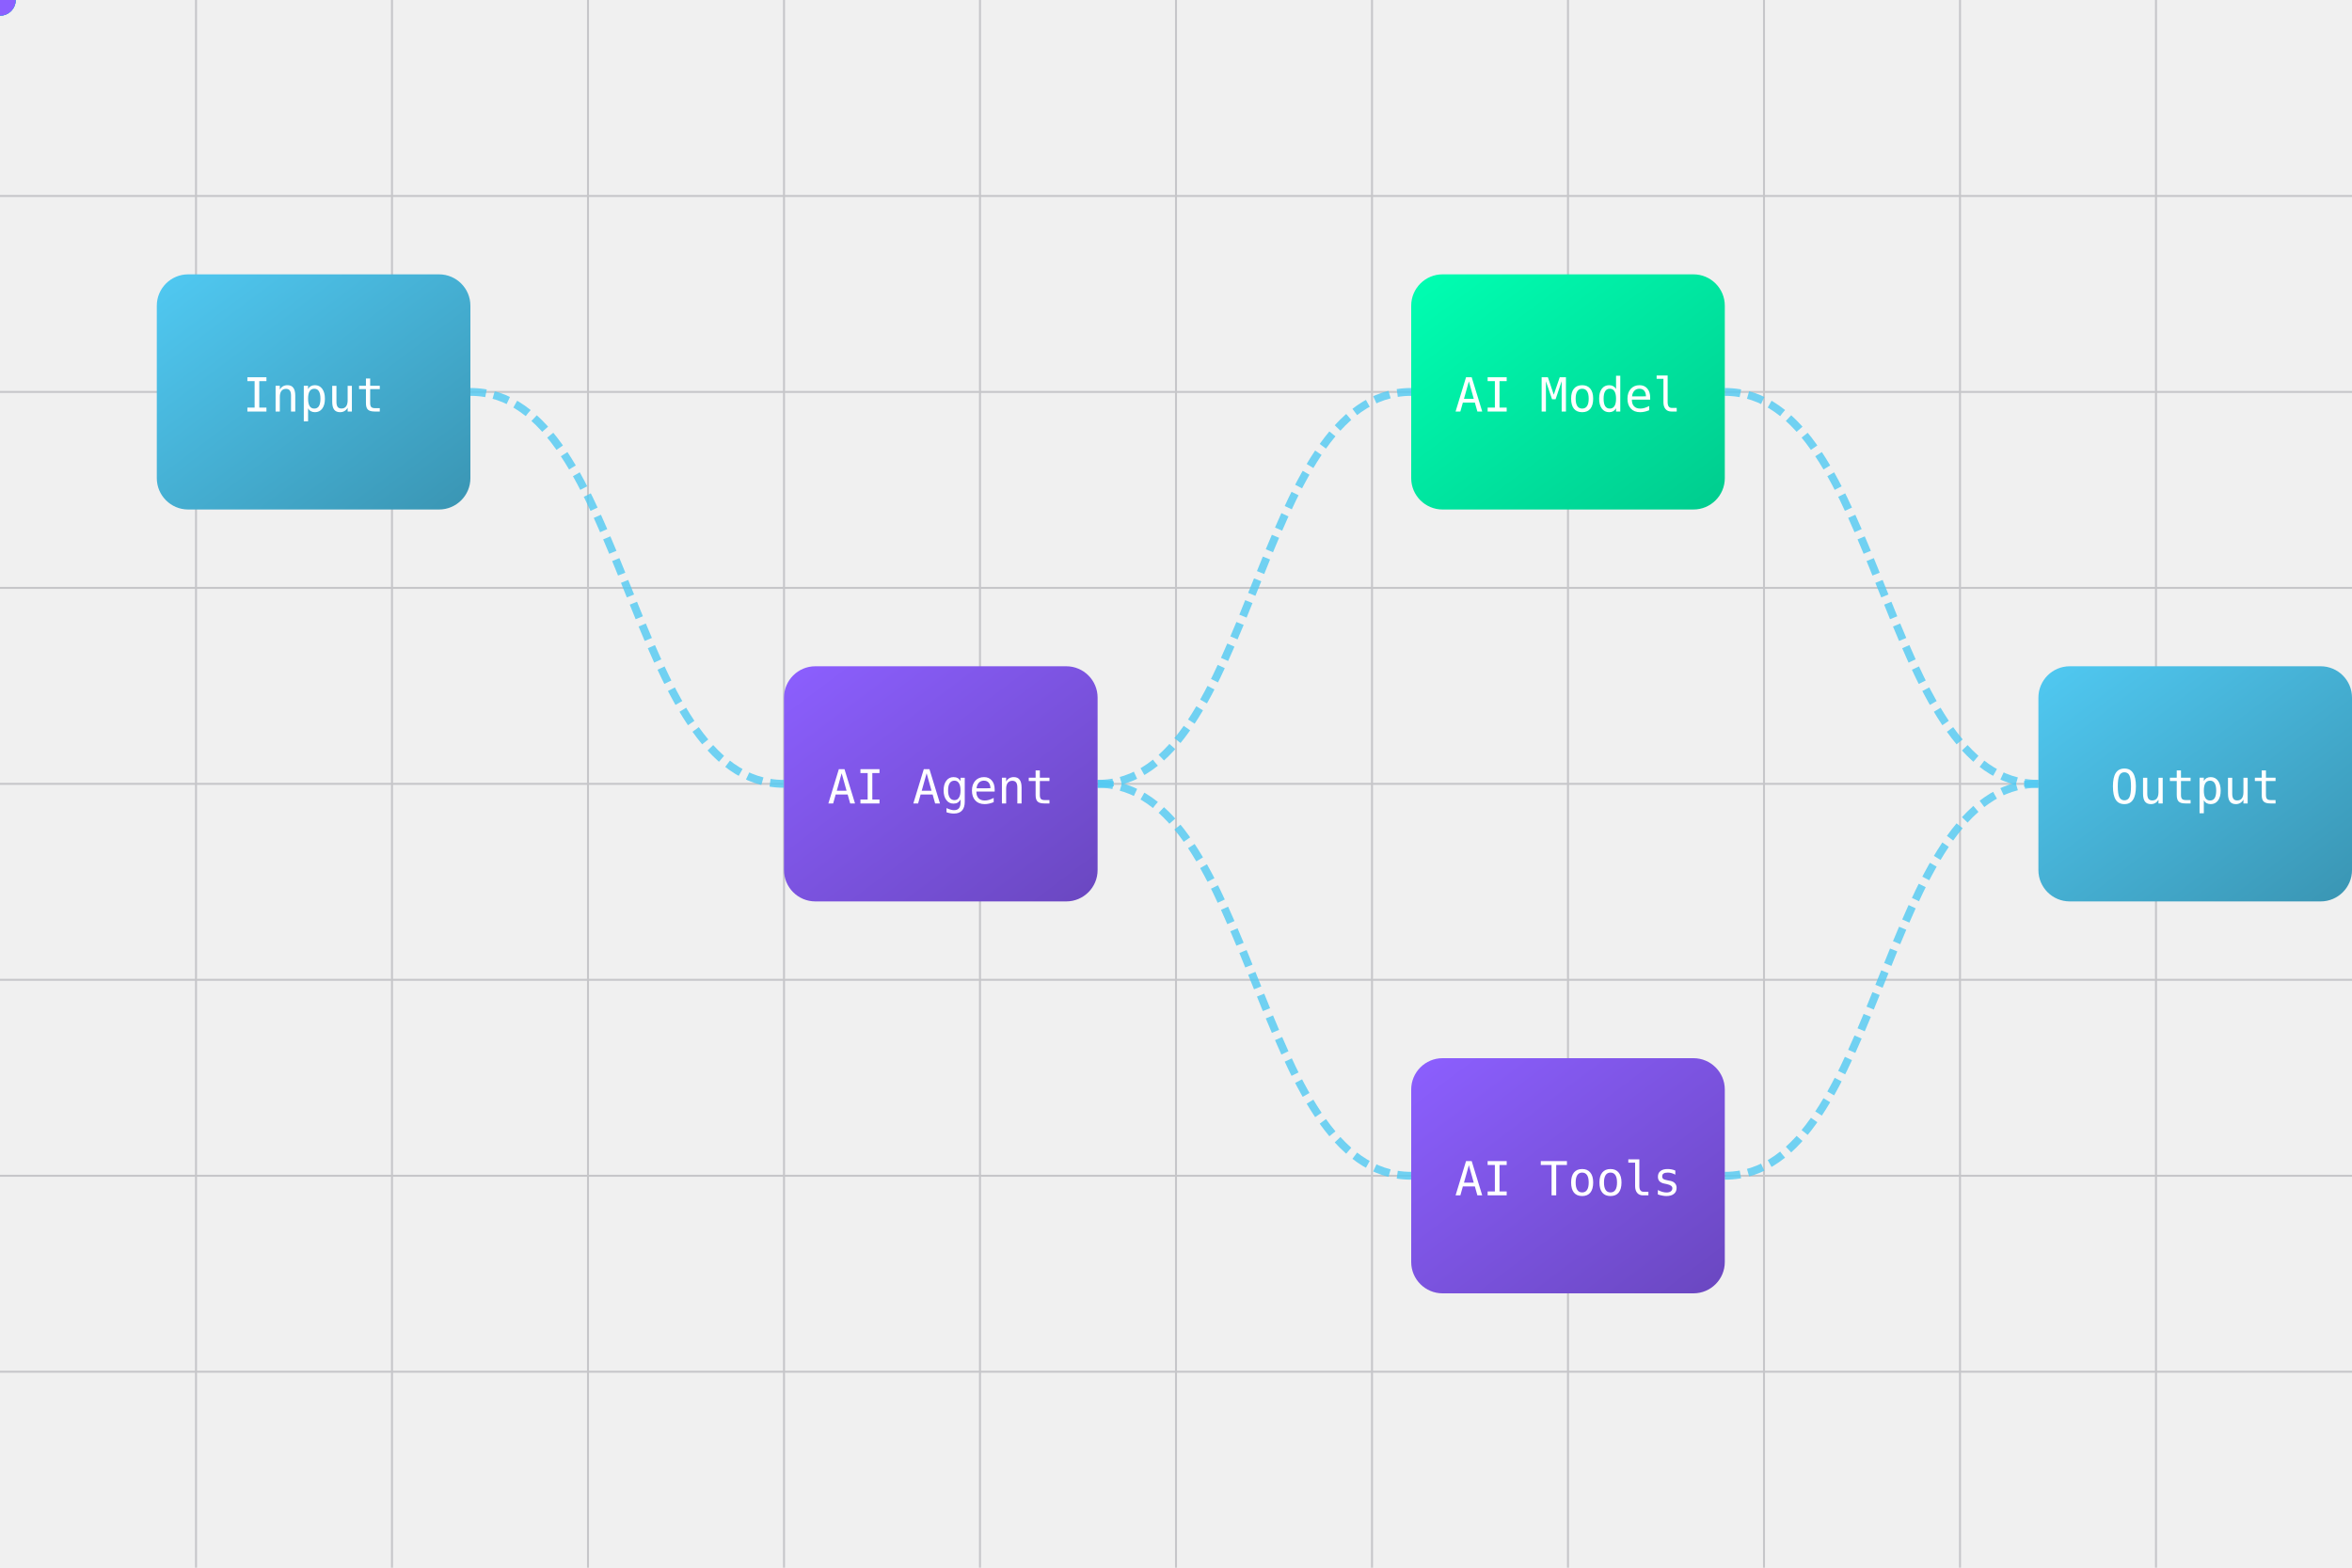
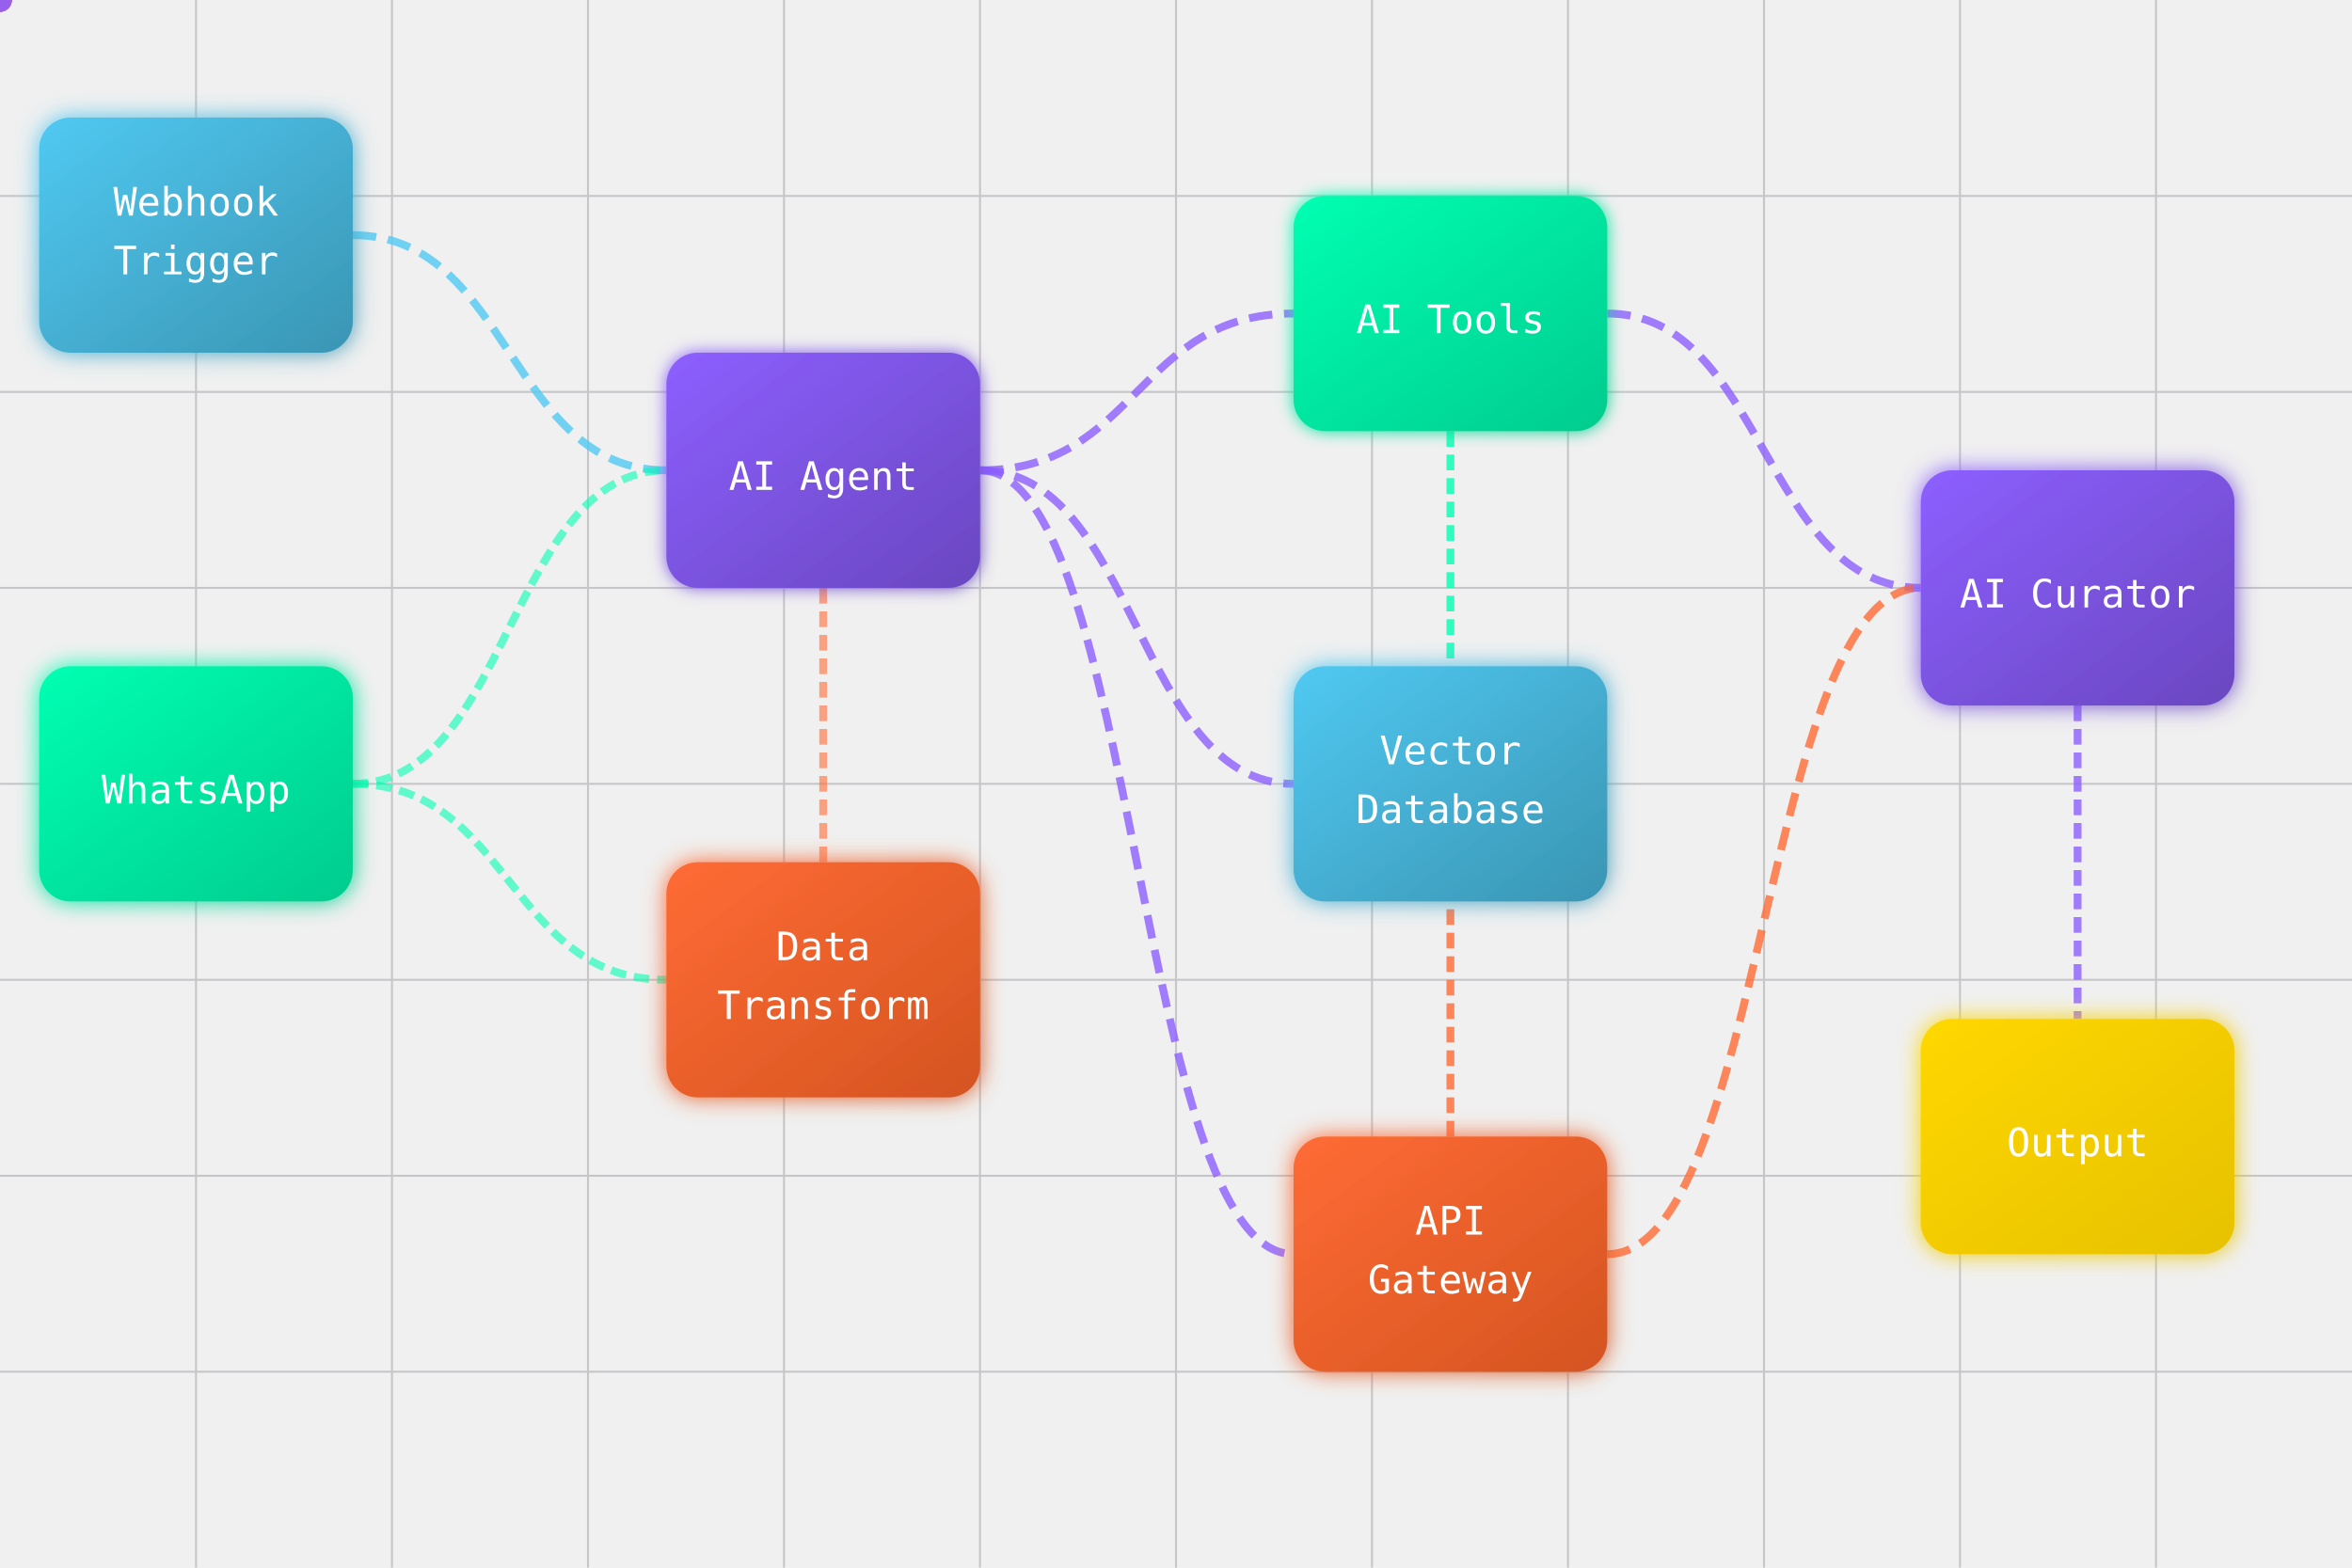
<svg xmlns="http://www.w3.org/2000/svg" width="600" height="400" viewBox="0 0 600 400">
  <defs>
    <linearGradient id="blueGradient" x1="0%" y1="0%" x2="100%" y2="100%">
      <stop offset="0%" stop-color="#50C9F2" stop-opacity="1" />
      <stop offset="100%" stop-color="#3A95B3" stop-opacity="1" />
    </linearGradient>
    <linearGradient id="purpleGradient" x1="0%" y1="0%" x2="100%" y2="100%">
      <stop offset="0%" stop-color="#8C5FFF" stop-opacity="1" />
      <stop offset="100%" stop-color="#6A47C0" stop-opacity="1" />
    </linearGradient>
    <linearGradient id="greenGradient" x1="0%" y1="0%" x2="100%" y2="100%">
      <stop offset="0%" stop-color="#00FFB2" stop-opacity="1" />
      <stop offset="100%" stop-color="#00CC8E" stop-opacity="1" />
    </linearGradient>
+     <linearGradient id="orangeGradient" x1="0%" y1="0%" x2="100%" y2="100%">
+       <stop offset="0%" stop-color="#FF6B35" stop-opacity="1" />
+       <stop offset="100%" stop-color="#D45420" stop-opacity="1" />
+     </linearGradient>
+     <linearGradient id="yellowGradient" x1="0%" y1="0%" x2="100%" y2="100%">
+       <stop offset="0%" stop-color="#FFD700" stop-opacity="1" />
+       <stop offset="100%" stop-color="#E6C200" stop-opacity="1" />
+     </linearGradient>
    <filter id="glow" x="-50%" y="-50%" width="200%" height="200%">
+       <feGaussianBlur stdDeviation="3" result="blur" />
+       <feComposite in="SourceGraphic" in2="blur" operator="over" />
+     </filter>
+     <filter id="pulse" x="-50%" y="-50%" width="200%" height="200%">
      <feGaussianBlur stdDeviation="2" result="blur" />
      <feComposite in="SourceGraphic" in2="blur" operator="over" />
+       <animate attributeName="stdDeviation" values="2;4;2" dur="2s" repeatCount="indefinite" />
    </filter>
-     <path id="path1" d="M120,100 C160,100 160,200 200,200" stroke="none" fill="none" />
-     <path id="path2" d="M280,200 C320,200 320,100 360,100" stroke="none" fill="none" />
-     <path id="path3" d="M280,200 C320,200 320,300 360,300" stroke="none" fill="none" />
-     <path id="path4" d="M440,100 C480,100 480,200 520,200" stroke="none" fill="none" />
-     <path id="path5" d="M440,300 C480,300 480,200 520,200" stroke="none" fill="none" />
  </defs>
  <g stroke="#1C1C2E" stroke-width="0.5" opacity="0.2">
    <line x1="0" y1="50" x2="600" y2="50" />
    <line x1="0" y1="100" x2="600" y2="100" />
    <line x1="0" y1="150" x2="600" y2="150" />
    <line x1="0" y1="200" x2="600" y2="200" />
    <line x1="0" y1="250" x2="600" y2="250" />
    <line x1="0" y1="300" x2="600" y2="300" />
    <line x1="0" y1="350" x2="600" y2="350" />
    <line x1="50" y1="0" x2="50" y2="400" />
    <line x1="100" y1="0" x2="100" y2="400" />
    <line x1="150" y1="0" x2="150" y2="400" />
    <line x1="200" y1="0" x2="200" y2="400" />
    <line x1="250" y1="0" x2="250" y2="400" />
    <line x1="300" y1="0" x2="300" y2="400" />
    <line x1="350" y1="0" x2="350" y2="400" />
    <line x1="400" y1="0" x2="400" y2="400" />
    <line x1="450" y1="0" x2="450" y2="400" />
    <line x1="500" y1="0" x2="500" y2="400" />
    <line x1="550" y1="0" x2="550" y2="400" />
  </g>
  <g>
-     <path d="M120,100 C160,100 160,200 200,200" stroke="#50C9F2" stroke-width="2" fill="none" stroke-dasharray="4 2" opacity="0.8" />
-     <path d="M280,200 C320,200 320,100 360,100" stroke="#50C9F2" stroke-width="2" fill="none" stroke-dasharray="4 2" opacity="0.8" />
-     <path d="M280,200 C320,200 320,300 360,300" stroke="#50C9F2" stroke-width="2" fill="none" stroke-dasharray="4 2" opacity="0.8" />
-     <path d="M440,100 C480,100 480,200 520,200" stroke="#50C9F2" stroke-width="2" fill="none" stroke-dasharray="4 2" opacity="0.8" />
-     <path d="M440,300 C480,300 480,200 520,200" stroke="#50C9F2" stroke-width="2" fill="none" stroke-dasharray="4 2" opacity="0.8" />
+     <path d="M90,60 C130,60 130,120 170,120" stroke="#50C9F2" stroke-width="2" fill="none" stroke-dasharray="6 3" opacity="0.8" />
+     <path d="M250,120 C290,120 290,80 330,80" stroke="#8C5FFF" stroke-width="2" fill="none" stroke-dasharray="6 3" opacity="0.8" />
+     <path d="M250,120 C290,120 290,200 330,200" stroke="#8C5FFF" stroke-width="2" fill="none" stroke-dasharray="6 3" opacity="0.8" />
+     <path d="M250,120 C290,120 290,320 330,320" stroke="#8C5FFF" stroke-width="2" fill="none" stroke-dasharray="6 3" opacity="0.8" />
+     <path d="M90,200 C130,200 130,120 170,120" stroke="#00FFB2" stroke-width="2" fill="none" stroke-dasharray="4 2" opacity="0.6" />
+     <path d="M90,200 C130,200 130,250 170,250" stroke="#00FFB2" stroke-width="2" fill="none" stroke-dasharray="4 2" opacity="0.6" />
+     <path d="M210,220 L210,150" stroke="#FF6B35" stroke-width="2" fill="none" stroke-dasharray="4 2" opacity="0.6" />
+     <path d="M370,110 L370,170" stroke="#00FFB2" stroke-width="2" fill="none" stroke-dasharray="4 2" opacity="0.8" />
+     <path d="M370,290 L370,230" stroke="#FF6B35" stroke-width="2" fill="none" stroke-dasharray="4 2" opacity="0.8" />
+     <path d="M410,80 C450,80 450,150 490,150" stroke="#8C5FFF" stroke-width="2" fill="none" stroke-dasharray="6 3" opacity="0.8" />
+     <path d="M410,320 C450,320 450,150 490,150" stroke="#FF6B35" stroke-width="2" fill="none" stroke-dasharray="6 3" opacity="0.8" />
+     <path d="M530,180 L530,260" stroke="#8C5FFF" stroke-width="2" fill="none" stroke-dasharray="4 2" opacity="0.8" />
  </g>
  <g>
-     <g id="workflow-input" class="workflow-node">
-       <rect x="40" y="70" width="80" height="60" rx="8" ry="8" fill="url(#blueGradient)" />
-       <text x="80" y="105" font-family="JetBrains Mono, monospace" font-size="12" fill="white" text-anchor="middle">Input</text>
+     <g id="workflow-trigger" class="workflow-node">
+       <rect x="10" y="30" width="80" height="60" rx="8" ry="8" fill="url(#blueGradient)" filter="url(#glow)" />
+       <text x="50" y="55" font-family="JetBrains Mono, monospace" font-size="10" fill="white" text-anchor="middle">Webhook</text>
+       <text x="50" y="70" font-family="JetBrains Mono, monospace" font-size="10" fill="white" text-anchor="middle">Trigger</text>
    </g>
-     <g id="workflow-agent" class="workflow-node">
-       <rect x="200" y="170" width="80" height="60" rx="8" ry="8" fill="url(#purpleGradient)" />
-       <text x="240" y="205" font-family="JetBrains Mono, monospace" font-size="12" fill="white" text-anchor="middle">AI Agent</text>
+     <g id="workflow-data" class="workflow-node">
+       <rect x="10" y="170" width="80" height="60" rx="8" ry="8" fill="url(#greenGradient)" filter="url(#glow)" />
+       <text x="50" y="205" font-family="JetBrains Mono, monospace" font-size="10" fill="white" text-anchor="middle">WhatsApp</text>
    </g>
-     <g id="workflow-model" class="workflow-node">
-       <rect x="360" y="70" width="80" height="60" rx="8" ry="8" fill="url(#greenGradient)" />
-       <text x="400" y="105" font-family="JetBrains Mono, monospace" font-size="12" fill="white" text-anchor="middle">AI Model</text>
+     <g id="workflow-processor" class="workflow-node">
+       <rect x="170" y="90" width="80" height="60" rx="8" ry="8" fill="url(#purpleGradient)" filter="url(#pulse)" />
+       <text x="210" y="125" font-family="JetBrains Mono, monospace" font-size="10" fill="white" text-anchor="middle">AI Agent</text>
    </g>
-     <g id="workflow-tools" class="workflow-node">
-       <rect x="360" y="270" width="80" height="60" rx="8" ry="8" fill="url(#purpleGradient)" />
-       <text x="400" y="305" font-family="JetBrains Mono, monospace" font-size="12" fill="white" text-anchor="middle">AI Tools</text>
+     <g id="workflow-transform" class="workflow-node">
+       <rect x="170" y="220" width="80" height="60" rx="8" ry="8" fill="url(#orangeGradient)" filter="url(#glow)" />
+       <text x="210" y="245" font-family="JetBrains Mono, monospace" font-size="10" fill="white" text-anchor="middle">Data</text>
+       <text x="210" y="260" font-family="JetBrains Mono, monospace" font-size="10" fill="white" text-anchor="middle">Transform</text>
    </g>
-     <g id="workflow-output" class="workflow-node">
-       <rect x="520" y="170" width="80" height="60" rx="8" ry="8" fill="url(#blueGradient)" />
-       <text x="560" y="205" font-family="JetBrains Mono, monospace" font-size="12" fill="white" text-anchor="middle">Output</text>
+     <g id="workflow-llm" class="workflow-node">
+       <rect x="330" y="50" width="80" height="60" rx="8" ry="8" fill="url(#greenGradient)" filter="url(#pulse)" />
+       <text x="370" y="85" font-family="JetBrains Mono, monospace" font-size="10" fill="white" text-anchor="middle">AI Tools</text>
+     </g>
+     <g id="workflow-vector" class="workflow-node">
+       <rect x="330" y="170" width="80" height="60" rx="8" ry="8" fill="url(#blueGradient)" filter="url(#glow)" />
+       <text x="370" y="195" font-family="JetBrains Mono, monospace" font-size="10" fill="white" text-anchor="middle">Vector</text>
+       <text x="370" y="210" font-family="JetBrains Mono, monospace" font-size="10" fill="white" text-anchor="middle">Database</text>
+     </g>
+     <g id="workflow-api" class="workflow-node">
+       <rect x="330" y="290" width="80" height="60" rx="8" ry="8" fill="url(#orangeGradient)" filter="url(#glow)" />
+       <text x="370" y="315" font-family="JetBrains Mono, monospace" font-size="10" fill="white" text-anchor="middle">API</text>
+       <text x="370" y="330" font-family="JetBrains Mono, monospace" font-size="10" fill="white" text-anchor="middle">Gateway</text>
+     </g>
+     <g id="workflow-response" class="workflow-node">
+       <rect x="490" y="120" width="80" height="60" rx="8" ry="8" fill="url(#purpleGradient)" filter="url(#glow)" />
+       <text x="530" y="155" font-family="JetBrains Mono, monospace" font-size="10" fill="white" text-anchor="middle">AI Curator</text>
+     </g>
+     <g id="workflow-notification" class="workflow-node">
+       <rect x="490" y="260" width="80" height="60" rx="8" ry="8" fill="url(#yellowGradient)" filter="url(#glow)" />
+       <text x="530" y="295" font-family="JetBrains Mono, monospace" font-size="10" fill="white" text-anchor="middle">Output</text>
    </g>
  </g>
  <g>
-     <circle r="4" fill="#50C9F2">
-       <animateMotion path="M120,100 C160,100 160,200 200,200" dur="2s" repeatCount="indefinite" />
+     <circle r="3" fill="#50C9F2" opacity="0.9">
+       <animateMotion path="M90,60 C130,60 130,120 170,120" dur="2.5s" repeatCount="indefinite" />
    </circle>
-     <circle r="4" fill="#8C5FFF">
-       <animateMotion path="M280,200 C320,200 320,100 360,100" dur="2s" repeatCount="indefinite" />
+     <circle r="3" fill="#8C5FFF" opacity="0.9">
+       <animateMotion path="M250,120 C290,120 290,80 330,80" dur="2s" repeatCount="indefinite" begin="0.3s" />
    </circle>
-     <circle r="4" fill="#8C5FFF">
-       <animateMotion path="M280,200 C320,200 320,300 360,300" dur="2s" repeatCount="indefinite" />
+     <circle r="3" fill="#8C5FFF" opacity="0.9">
+       <animateMotion path="M250,120 C290,120 290,200 330,200" dur="0.5s" repeatCount="indefinite" begin="0.6s" />
    </circle>
-     <circle r="4" fill="#00FFB2">
-       <animateMotion path="M440,100 C480,100 480,200 520,200" dur="2s" repeatCount="indefinite" />
+     <circle r="3" fill="#50C9F2" opacity="0.7">
+       <animateMotion path="M330,200 C290,200 290,120 250,120" dur="0.5s" repeatCount="indefinite" begin="0.85s" />
    </circle>
-     <circle r="4" fill="#8C5FFF">
-       <animateMotion path="M440,300 C480,300 480,200 520,200" dur="2s" repeatCount="indefinite" />
+     <circle r="3" fill="#8C5FFF" opacity="0.9">
+       <animateMotion path="M250,120 C290,120 290,320 330,320" dur="3s" repeatCount="indefinite" begin="0.9s" />
+     </circle>
+     <circle r="2" fill="#00FFB2" opacity="0.7">
+       <animateMotion path="M90,200 C130,200 130,120 170,120" dur="2.8s" repeatCount="indefinite" begin="1s" />
+     </circle>
+     <circle r="2" fill="#00FFB2" opacity="0.7">
+       <animateMotion path="M90,200 C130,200 130,250 170,250" dur="2.6s" repeatCount="indefinite" begin="1.2s" />
+     </circle>
+     <circle r="2" fill="#FF6B35" opacity="0.7">
+       <animateMotion path="M210,220 L210,150" dur="1.8s" repeatCount="indefinite" begin="1.8s" />
+     </circle>
+     <circle r="2" fill="#00FFB2" opacity="0.8">
+       <animateMotion path="M370,110 L370,170" dur="1s" repeatCount="indefinite" begin="0.5s" />
+     </circle>
+     <circle r="2" fill="#50C9F2" opacity="0.6">
+       <animateMotion path="M370,170 L370,110" dur="1s" repeatCount="indefinite" begin="1s" />
+     </circle>
+     <circle r="2" fill="#FF6B35" opacity="0.8">
+       <animateMotion path="M370,290 L370,230" dur="0.8s" repeatCount="indefinite" begin="0.3s" />
+     </circle>
+     <circle r="2" fill="#50C9F2" opacity="0.6">
+       <animateMotion path="M370,230 L370,290" dur="0.8s" repeatCount="indefinite" begin="0.7s" />
+     </circle>
+     <circle r="3" fill="#8C5FFF" opacity="0.9">
+       <animateMotion path="M410,80 C450,80 450,150 490,150" dur="2s" repeatCount="indefinite" begin="1.2s" />
+     </circle>
+     <circle r="3" fill="#FF6B35" opacity="0.9">
+       <animateMotion path="M410,320 C450,320 450,150 490,150" dur="2.5s" repeatCount="indefinite" begin="1.8s" />
+     </circle>
+     <circle r="3" fill="#8C5FFF" opacity="0.9">
+       <animateMotion path="M530,180 L530,260" dur="1.5s" repeatCount="indefinite" begin="2s" />
    </circle>
  </g>
</svg>
